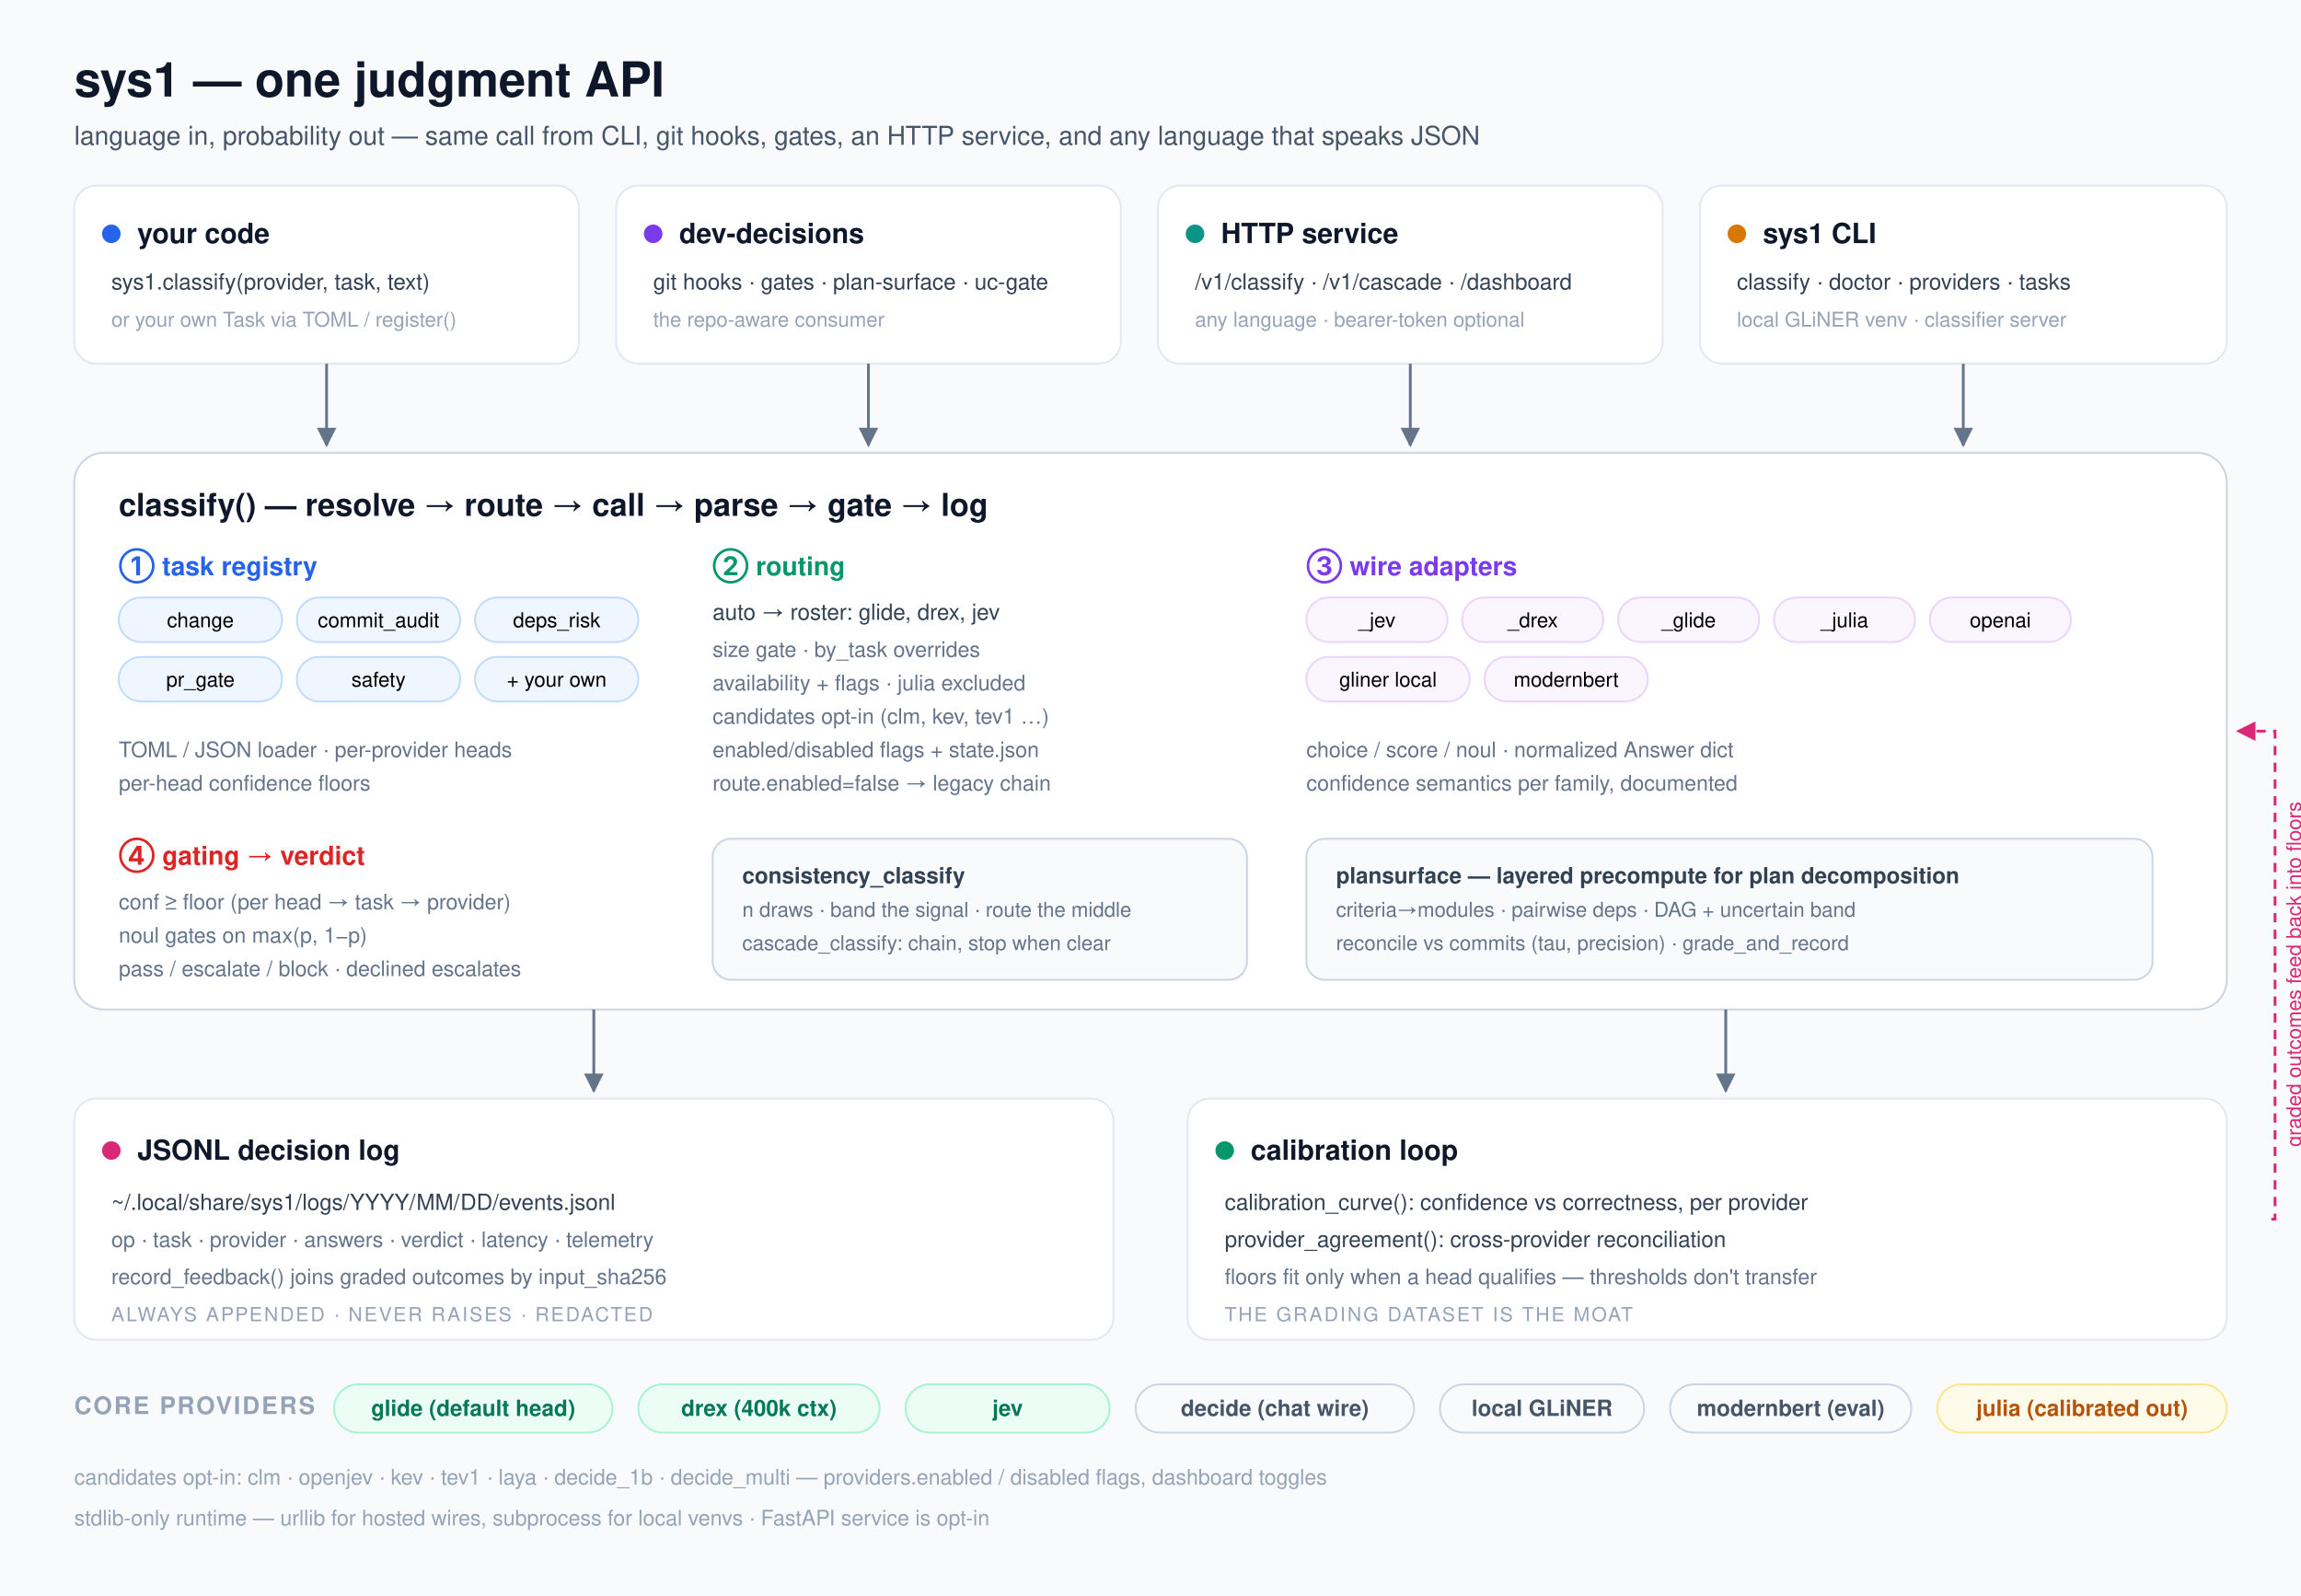
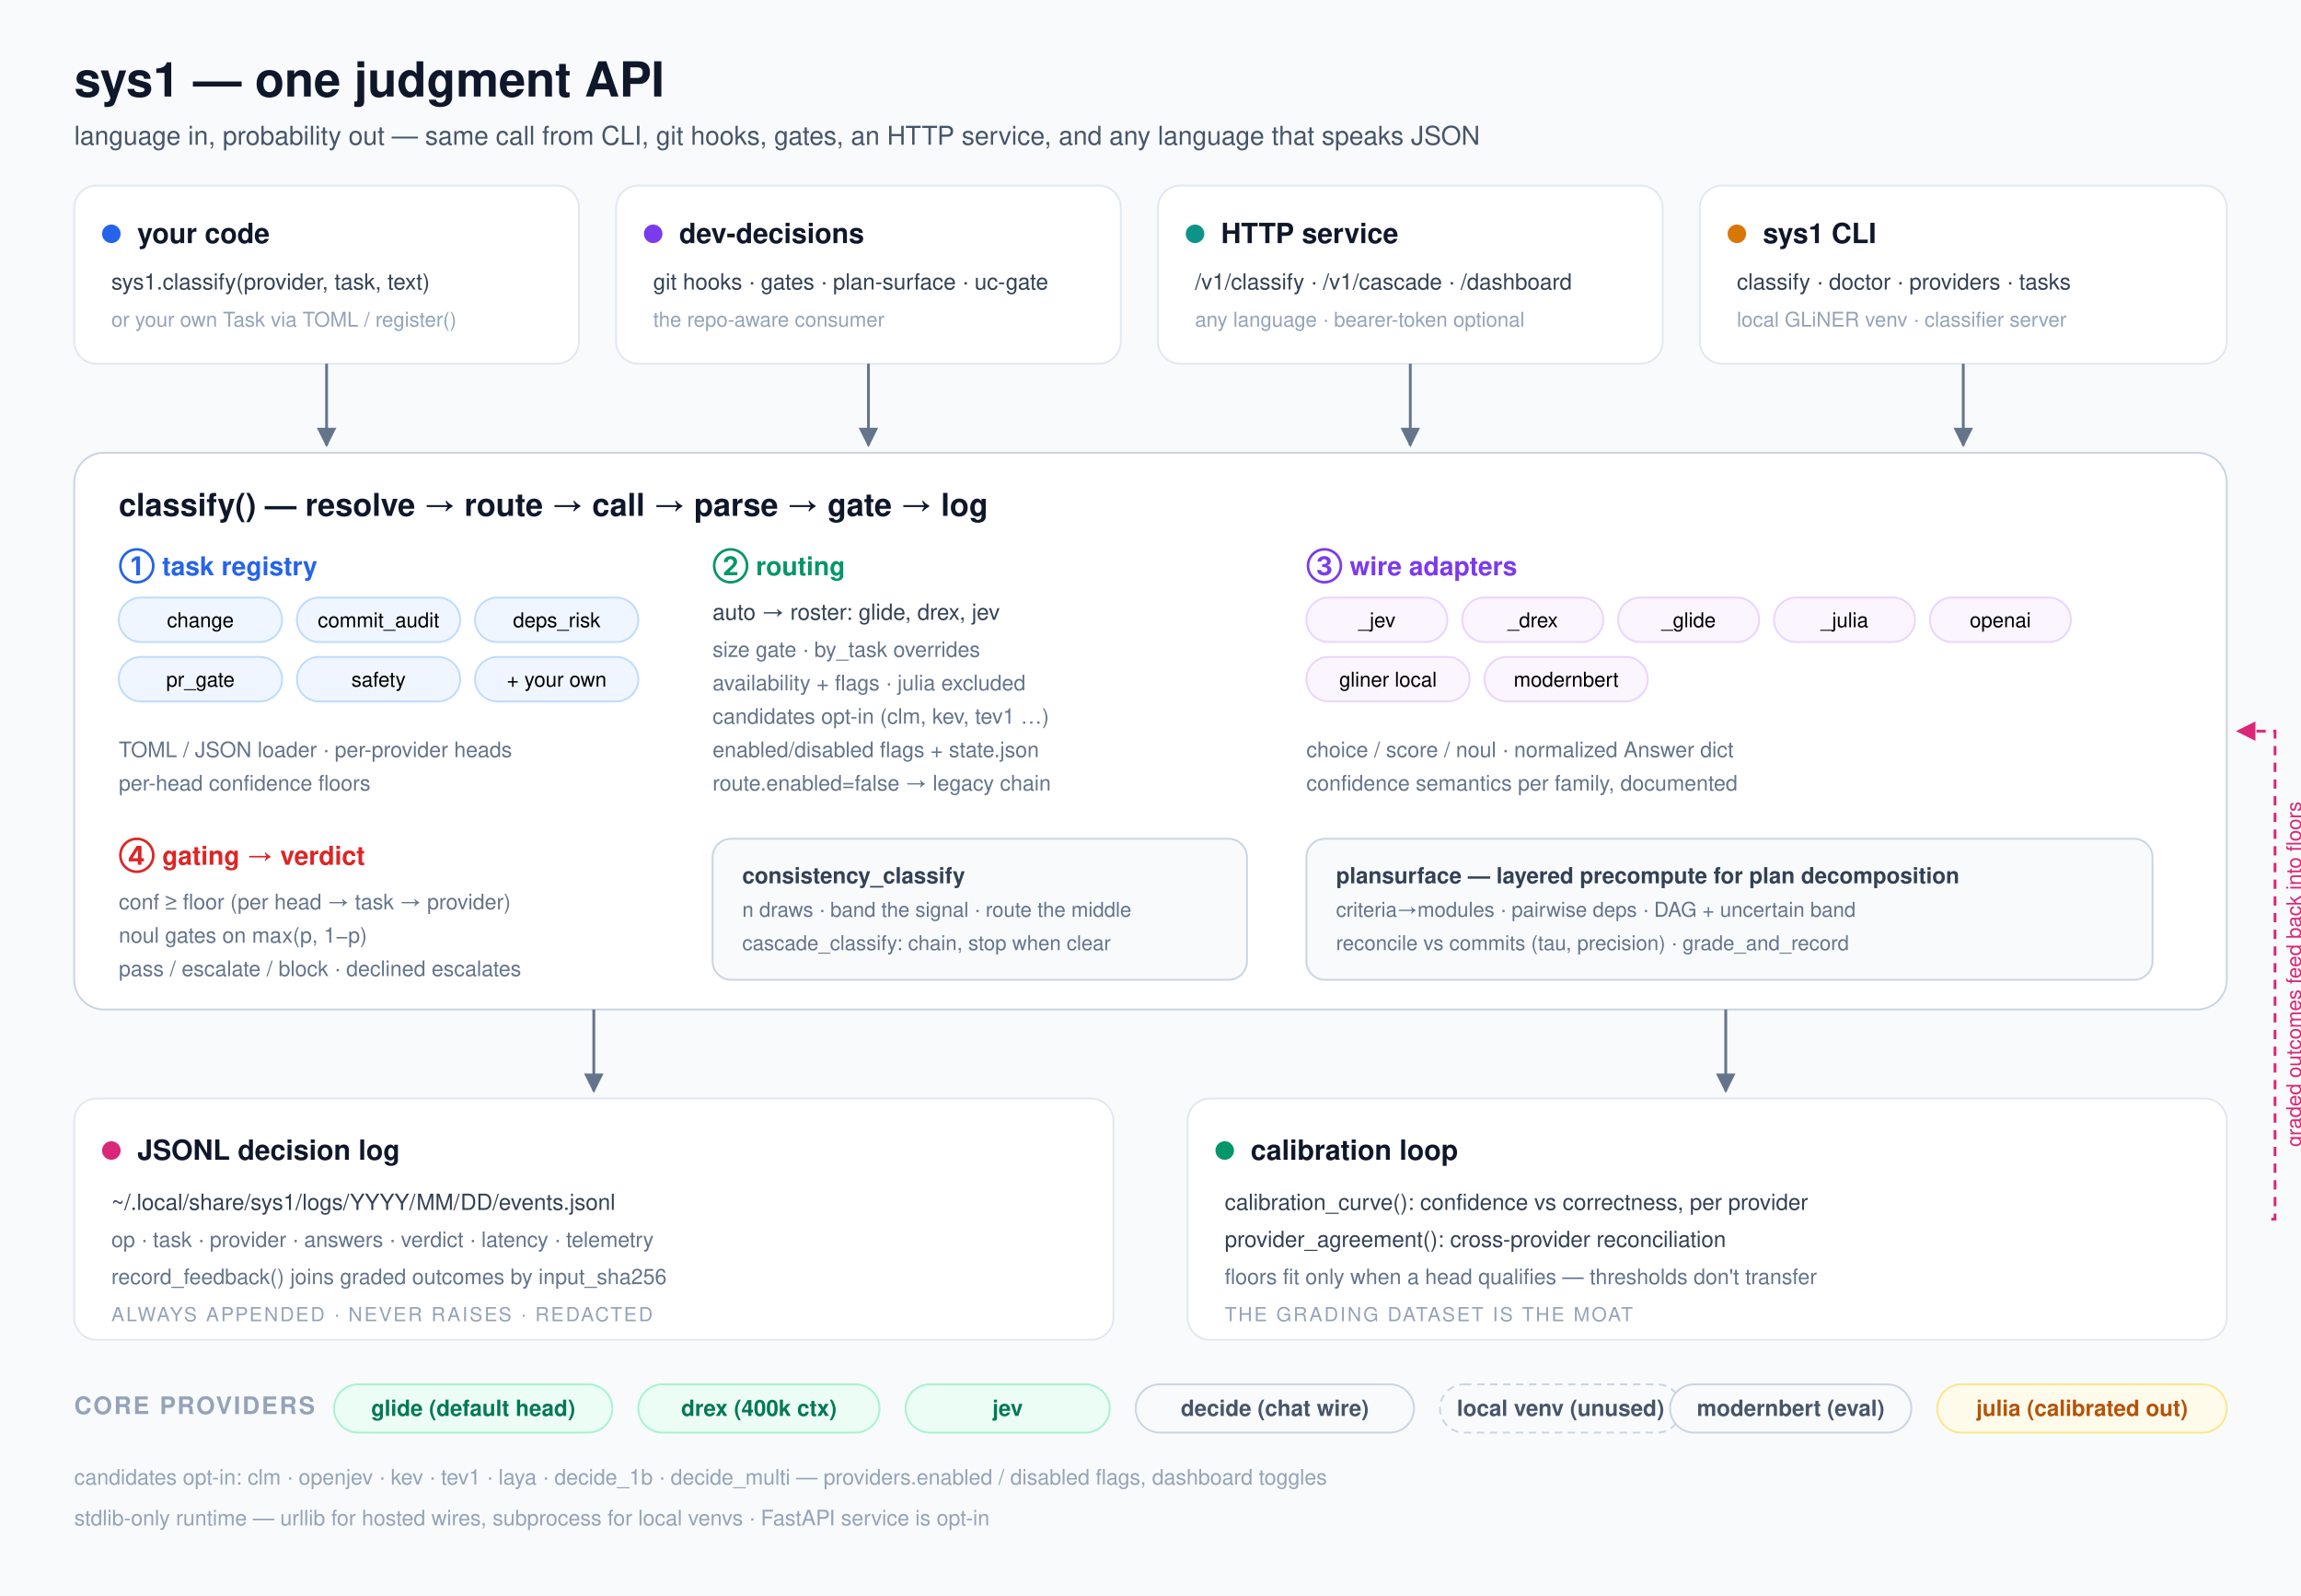
<svg xmlns="http://www.w3.org/2000/svg" viewBox="0 0 1240 860" font-family="-apple-system, 'Segoe UI', Helvetica, Arial, sans-serif">
  <defs>
    <marker id="arr" viewBox="0 0 10 10" refX="9" refY="5" markerWidth="7" markerHeight="7" orient="auto-start-reverse">
      <path d="M 0 0 L 10 5 L 0 10 z" fill="#64748b" />
    </marker>
    <marker id="arrPink" viewBox="0 0 10 10" refX="9" refY="5" markerWidth="7" markerHeight="7" orient="auto-start-reverse">
      <path d="M 0 0 L 10 5 L 0 10 z" fill="#db2777" />
    </marker>
  </defs>
  <rect width="1240" height="860" fill="#f8fafc" />
  <text x="40" y="52" font-size="26" font-weight="700" fill="#0f172a">sys1 — one judgment API</text>
  <text x="40" y="78" font-size="14" fill="#475569">language in, probability out — same call from CLI, git hooks, gates, an HTTP service, and any language that speaks JSON</text>
  <rect x="40" y="100" width="272" height="96" rx="12" fill="#ffffff" stroke="#e2e8f0" />
  <circle cx="60" cy="126" r="5" fill="#2563eb" />
  <text x="74" y="131" font-size="15" font-weight="700" fill="#0f172a">your code</text>
  <text x="60" y="156" font-size="12" fill="#334155">sys1.classify(provider, task, text)</text>
  <text x="60" y="176" font-size="11" fill="#94a3b8">or your own Task via TOML / register()</text>
  <rect x="332" y="100" width="272" height="96" rx="12" fill="#ffffff" stroke="#e2e8f0" />
  <circle cx="352" cy="126" r="5" fill="#7c3aed" />
  <text x="366" y="131" font-size="15" font-weight="700" fill="#0f172a">dev-decisions</text>
  <text x="352" y="156" font-size="12" fill="#334155">git hooks · gates · plan-surface · uc-gate</text>
  <text x="352" y="176" font-size="11" fill="#94a3b8">the repo-aware consumer</text>
  <rect x="624" y="100" width="272" height="96" rx="12" fill="#ffffff" stroke="#e2e8f0" />
  <circle cx="644" cy="126" r="5" fill="#0d9488" />
  <text x="658" y="131" font-size="15" font-weight="700" fill="#0f172a">HTTP service</text>
  <text x="644" y="156" font-size="12" fill="#334155">/v1/classify · /v1/cascade · /dashboard</text>
  <text x="644" y="176" font-size="11" fill="#94a3b8">any language · bearer-token optional</text>
  <rect x="916" y="100" width="284" height="96" rx="12" fill="#ffffff" stroke="#e2e8f0" />
  <circle cx="936" cy="126" r="5" fill="#d97706" />
  <text x="950" y="131" font-size="15" font-weight="700" fill="#0f172a">sys1 CLI</text>
  <text x="936" y="156" font-size="12" fill="#334155">classify · doctor · providers · tasks</text>
  <text x="936" y="176" font-size="11" fill="#94a3b8">local GLiNER venv · classifier server</text>
  <line x1="176" y1="196" x2="176" y2="240" stroke="#64748b" stroke-width="1.5" marker-end="url(#arr)" />
  <line x1="468" y1="196" x2="468" y2="240" stroke="#64748b" stroke-width="1.5" marker-end="url(#arr)" />
  <line x1="760" y1="196" x2="760" y2="240" stroke="#64748b" stroke-width="1.5" marker-end="url(#arr)" />
  <line x1="1058" y1="196" x2="1058" y2="240" stroke="#64748b" stroke-width="1.5" marker-end="url(#arr)" />
  <rect x="40" y="244" width="1160" height="300" rx="16" fill="#ffffff" stroke="#cbd5e1" />
  <text x="64" y="278" font-size="17" font-weight="700" fill="#0f172a">classify() — resolve → route → call → parse → gate → log</text>
  <text x="64" y="310" font-size="14" font-weight="700" fill="#2563eb">① task registry</text>
  <g font-size="11">
    <rect x="64" y="322" width="88" height="24" rx="12" fill="#eff6ff" stroke="#bfdbfe" />
    <text x="108" y="338" text-anchor="middle">change</text>
    <rect x="160" y="322" width="88" height="24" rx="12" fill="#eff6ff" stroke="#bfdbfe" />
    <text x="204" y="338" text-anchor="middle">commit_audit</text>
    <rect x="256" y="322" width="88" height="24" rx="12" fill="#eff6ff" stroke="#bfdbfe" />
    <text x="300" y="338" text-anchor="middle">deps_risk</text>
    <rect x="64" y="354" width="88" height="24" rx="12" fill="#eff6ff" stroke="#bfdbfe" />
    <text x="108" y="370" text-anchor="middle">pr_gate</text>
    <rect x="160" y="354" width="88" height="24" rx="12" fill="#eff6ff" stroke="#bfdbfe" />
    <text x="204" y="370" text-anchor="middle">safety</text>
    <rect x="256" y="354" width="88" height="24" rx="12" fill="#eff6ff" stroke="#bfdbfe" />
    <text x="300" y="370" text-anchor="middle">+ your own</text>
  </g>
  <text x="64" y="408" font-size="11.5" fill="#64748b">TOML / JSON loader · per-provider heads</text>
  <text x="64" y="426" font-size="11.5" fill="#64748b">per-head confidence floors</text>
  <text x="384" y="310" font-size="14" font-weight="700" fill="#059669">② routing</text>
  <text x="384" y="334" font-size="12" fill="#334155">auto → roster: glide, drex, jev</text>
  <text x="384" y="354" font-size="11.5" fill="#64748b">size gate · by_task overrides</text>
  <text x="384" y="372" font-size="11.5" fill="#64748b">availability + flags · julia excluded</text>
  <text x="384" y="390" font-size="11.5" fill="#64748b">candidates opt-in (clm, kev, tev1 …)</text>
  <text x="384" y="408" font-size="11.5" fill="#64748b">enabled/disabled flags + state.json</text>
  <text x="384" y="426" font-size="11.5" fill="#64748b">route.enabled=false → legacy chain</text>
  <text x="704" y="310" font-size="14" font-weight="700" fill="#7c3aed">③ wire adapters</text>
  <g font-size="11">
    <rect x="704" y="322" width="76" height="24" rx="12" fill="#faf5ff" stroke="#e9d5ff" />
    <text x="742" y="338" text-anchor="middle">_jev</text>
    <rect x="788" y="322" width="76" height="24" rx="12" fill="#faf5ff" stroke="#e9d5ff" />
    <text x="826" y="338" text-anchor="middle">_drex</text>
    <rect x="872" y="322" width="76" height="24" rx="12" fill="#faf5ff" stroke="#e9d5ff" />
    <text x="910" y="338" text-anchor="middle">_glide</text>
    <rect x="956" y="322" width="76" height="24" rx="12" fill="#faf5ff" stroke="#e9d5ff" />
    <text x="994" y="338" text-anchor="middle">_julia</text>
    <rect x="1040" y="322" width="76" height="24" rx="12" fill="#faf5ff" stroke="#e9d5ff" />
    <text x="1078" y="338" text-anchor="middle">openai</text>
    <rect x="704" y="354" width="88" height="24" rx="12" fill="#faf5ff" stroke="#e9d5ff" />
    <text x="748" y="370" text-anchor="middle">gliner local</text>
    <rect x="800" y="354" width="88" height="24" rx="12" fill="#faf5ff" stroke="#e9d5ff" />
    <text x="844" y="370" text-anchor="middle">modernbert</text>
  </g>
  <text x="704" y="408" font-size="11.5" fill="#64748b">choice / score / noul · normalized Answer dict</text>
  <text x="704" y="426" font-size="11.5" fill="#64748b">confidence semantics per family, documented</text>
  <text x="64" y="466" font-size="14" font-weight="700" fill="#dc2626">④ gating → verdict</text>
  <text x="64" y="490" font-size="11.5" fill="#64748b">conf ≥ floor (per head → task → provider)</text>
  <text x="64" y="508" font-size="11.5" fill="#64748b">noul gates on max(p, 1−p)</text>
  <text x="64" y="526" font-size="11.5" fill="#64748b">pass / escalate / block · declined escalates</text>
  <rect x="384" y="452" width="288" height="76" rx="10" fill="#f8fafc" stroke="#cbd5e1" />
  <text x="400" y="476" font-size="12" font-weight="700" fill="#334155">consistency_classify</text>
  <text x="400" y="494" font-size="11" fill="#64748b">n draws · band the signal · route the middle</text>
  <text x="400" y="512" font-size="11" fill="#64748b">cascade_classify: chain, stop when clear</text>
  <rect x="704" y="452" width="456" height="76" rx="10" fill="#f8fafc" stroke="#cbd5e1" />
  <text x="720" y="476" font-size="12" font-weight="700" fill="#334155">plansurface — layered precompute for plan decomposition</text>
  <text x="720" y="494" font-size="11" fill="#64748b">criteria→modules · pairwise deps · DAG + uncertain band</text>
  <text x="720" y="512" font-size="11" fill="#64748b">reconcile vs commits (tau, precision) · grade_and_record</text>
  <line x1="320" y1="544" x2="320" y2="588" stroke="#64748b" stroke-width="1.5" marker-end="url(#arr)" />
  <line x1="930" y1="544" x2="930" y2="588" stroke="#64748b" stroke-width="1.5" marker-end="url(#arr)" />
  <rect x="40" y="592" width="560" height="130" rx="12" fill="#ffffff" stroke="#e2e8f0" />
  <circle cx="60" cy="620" r="5" fill="#db2777" />
  <text x="74" y="625" font-size="15" font-weight="700" fill="#0f172a">JSONL decision log</text>
  <text x="60" y="652" font-size="12" fill="#334155">~/.local/share/sys1/logs/YYYY/MM/DD/events.jsonl</text>
  <text x="60" y="672" font-size="11.5" fill="#64748b">op · task · provider · answers · verdict · latency · telemetry</text>
  <text x="60" y="692" font-size="11.5" fill="#64748b">record_feedback() joins graded outcomes by input_sha256</text>
  <text x="60" y="712" font-size="10.5" fill="#94a3b8" letter-spacing="1">ALWAYS APPENDED · NEVER RAISES · REDACTED</text>
  <rect x="640" y="592" width="560" height="130" rx="12" fill="#ffffff" stroke="#e2e8f0" />
  <circle cx="660" cy="620" r="5" fill="#059669" />
  <text x="674" y="625" font-size="15" font-weight="700" fill="#0f172a">calibration loop</text>
  <text x="660" y="652" font-size="12" fill="#334155">calibration_curve(): confidence vs correctness, per provider</text>
  <text x="660" y="672" font-size="12" fill="#334155">provider_agreement(): cross-provider reconciliation</text>
  <text x="660" y="692" font-size="11.5" fill="#64748b">floors fit only when a head qualifies — thresholds don't transfer</text>
  <text x="660" y="712" font-size="10.5" fill="#94a3b8" letter-spacing="1">THE GRADING DATASET IS THE MOAT</text>
  <path d="M 1224 657 L 1226 657 L 1226 394 L 1206 394" fill="none" stroke="#db2777" stroke-width="1.5" stroke-dasharray="5 4" marker-end="url(#arrPink)" />
  <text transform="rotate(-90 1240 525)" x="1240" y="525" text-anchor="middle" font-size="11" fill="#db2777">graded outcomes feed back into floors</text>
  <text x="40" y="762" font-size="13" font-weight="700" fill="#94a3b8" letter-spacing="1">CORE PROVIDERS</text>
  <g font-size="12" font-weight="600">
    <rect x="180" y="746" width="150" height="26" rx="13" fill="#ecfdf5" stroke="#a7f3d0" />
    <text x="255" y="763" text-anchor="middle" fill="#047857">glide (default head)</text>
    <rect x="344" y="746" width="130" height="26" rx="13" fill="#ecfdf5" stroke="#a7f3d0" />
    <text x="409" y="763" text-anchor="middle" fill="#047857">drex (400k ctx)</text>
    <rect x="488" y="746" width="110" height="26" rx="13" fill="#ecfdf5" stroke="#a7f3d0" />
    <text x="543" y="763" text-anchor="middle" fill="#047857">jev</text>
    <rect x="612" y="746" width="150" height="26" rx="13" fill="#f8fafc" stroke="#cbd5e1" />
    <text x="687" y="763" text-anchor="middle" fill="#475569">decide (chat wire)</text>
-     <rect x="776" y="746" width="110" height="26" rx="13" fill="#f8fafc" stroke="#cbd5e1" />
-     <text x="831" y="763" text-anchor="middle" fill="#475569">local GLiNER</text>
+     <rect x="776" y="746" width="130" height="26" rx="13" fill="#f8fafc" stroke="#cbd5e1" stroke-dasharray="4 3" />
+     <text x="841" y="763" text-anchor="middle" fill="#475569">local venv (unused)</text>
    <rect x="900" y="746" width="130" height="26" rx="13" fill="#f8fafc" stroke="#cbd5e1" />
    <text x="965" y="763" text-anchor="middle" fill="#475569">modernbert (eval)</text>
    <rect x="1044" y="746" width="156" height="26" rx="13" fill="#fffbeb" stroke="#fde68a" />
    <text x="1122" y="763" text-anchor="middle" fill="#b45309">julia (calibrated out)</text>
  </g>
  <text x="40" y="800" font-size="11.5" fill="#94a3b8">candidates opt-in: clm · openjev · kev · tev1 · laya · decide_1b · decide_multi — providers.enabled / disabled flags, dashboard toggles</text>
  <text x="40" y="822" font-size="11.5" fill="#94a3b8">stdlib-only runtime — urllib for hosted wires, subprocess for local venvs · FastAPI service is opt-in</text>
</svg>
